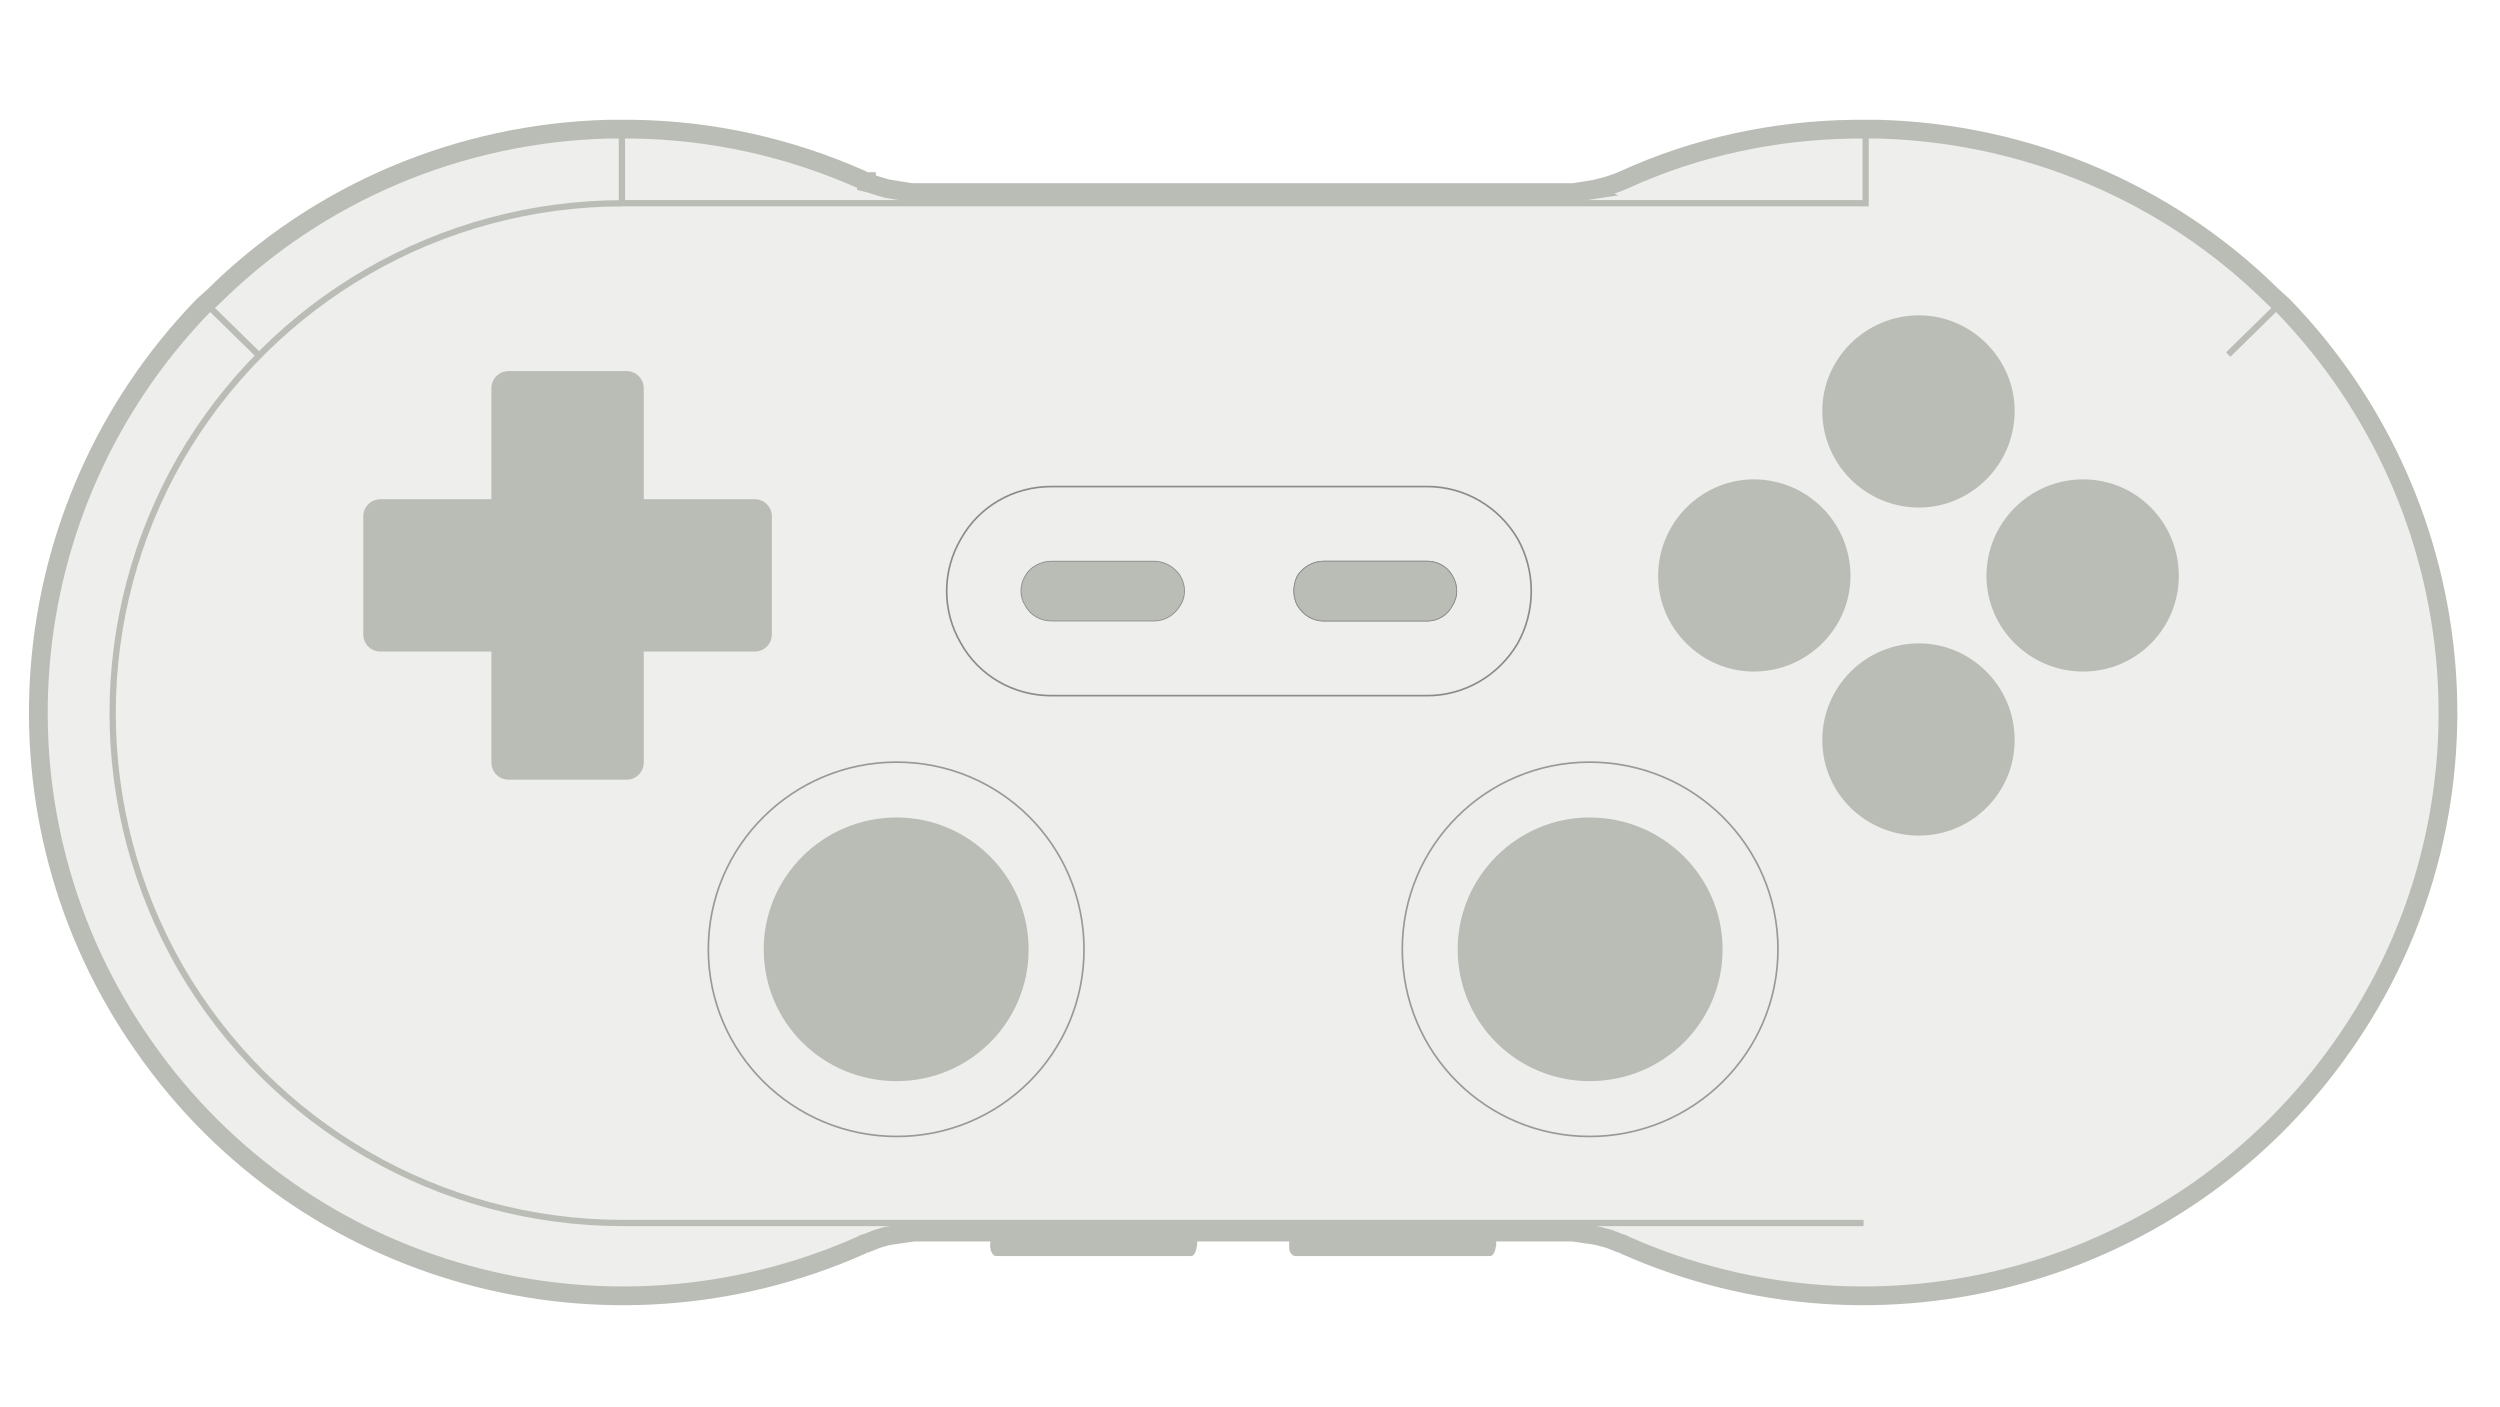
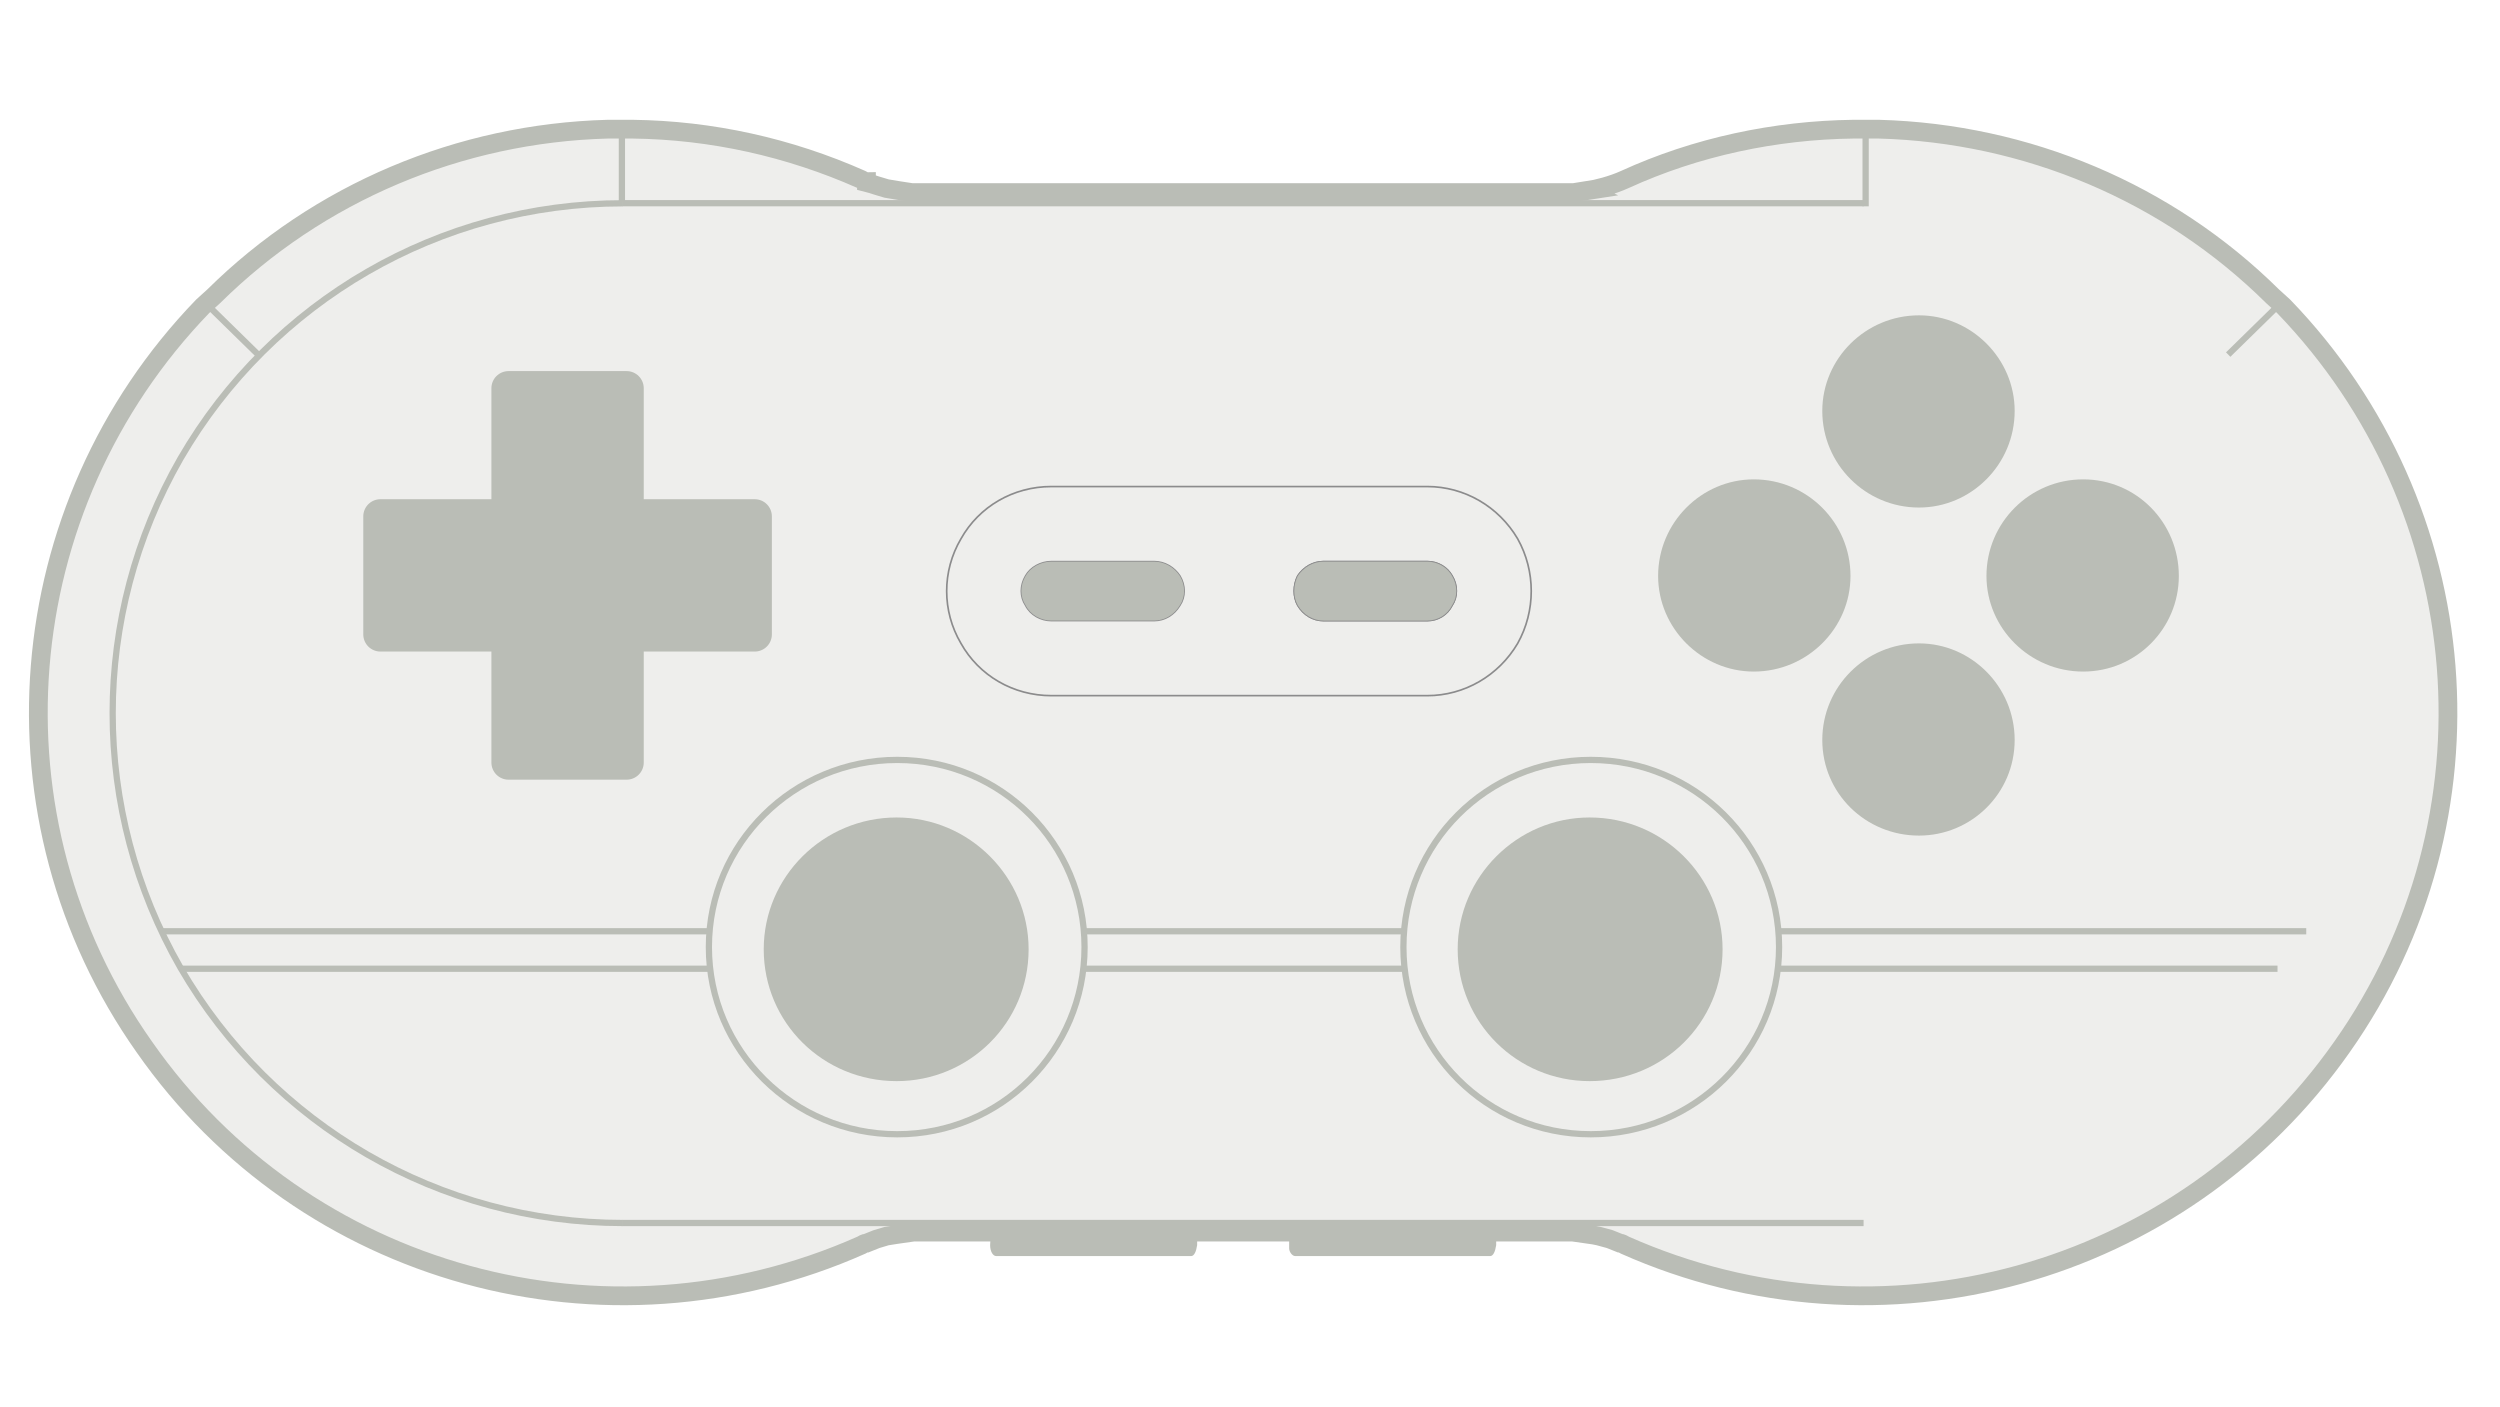
<svg xmlns="http://www.w3.org/2000/svg" id="svg7384" version="1.1" height="225" width="400">
  <defs id="defs7386" />
  <g transform="translate(-569.101,-638)" id="layer12" style="display:inline">
    <g id="g9377" transform="translate(-4,490)">
      <path class="fil0 str10" d="m 871.275,343.681 c 29.169,0 56.242,-15.618 70.907,-40.896 14.504,-25.278 14.504,-56.352 0,-81.63 -14.665,-25.278 -41.738,-40.896 -70.907,-40.896" id="path352" style="clip-rule:evenodd;fill:none;fill-rule:evenodd;stroke:#999999;stroke-width:0.27;stroke-linejoin:bevel;image-rendering:optimizeQuality;shape-rendering:geometricPrecision;text-rendering:geometricPrecision" />
      <path class="fil0 str11" d="m 827.119,178.489 -2.095,0.322 -1.45,0 -15.632,0 -2.417,0 -67.039,0 -2.417,0 -15.632,0 -1.45,0 -2.095,-0.322 -1.934,-0.322 -1.612,-0.483 c -0.483,-0.161 -0.967,-0.322 -1.612,-0.483 l 0,-0.161 c -0.322,0 -0.483,-0.161 -0.806,-0.322 -11.603,-5.152 -24.012,-7.889 -36.582,-8.05 l -4.029,0 c -23.689,0.644 -46.251,10.143 -63.01,26.727 l -1.773,1.61 c -31.102,32.201 -35.131,81.952 -9.347,118.501 25.623,36.709 73.808,49.912 114.74,31.718 0.322,-0.161 0.483,-0.322 0.806,-0.322 l 1.612,-0.644 1.612,-0.483 1.531,-0.242 0.564,-0.081 2.256,-0.322 1.128,0 103.137,0 1.128,0 2.256,0.322 1.128,0.161 0.806,0.161 1.773,0.483 1.612,0.644 c 0.322,0 0.483,0.161 0.806,0.322 40.933,18.194 88.956,4.991 114.74,-31.718 25.784,-36.548 21.756,-86.299 -9.347,-118.501 l -1.773,-1.61 C 919.943,178.811 897.381,169.311 873.692,168.667 l -4.029,0 c -12.57,0.161 -25.169,2.833 -36.582,8.05 -2.058,0.941 -4.569,1.557 -5.963,1.771 z" id="path360" style="color:#000000;clip-rule:evenodd;display:inline;overflow:visible;visibility:visible;opacity:1;isolation:auto;mix-blend-mode:normal;color-interpolation:sRGB;color-interpolation-filters:linearRGB;solid-color:#000000;solid-opacity:1;fill:#eeeeec;fill-opacity:1;fill-rule:evenodd;stroke:#babdb6;stroke-width:3;stroke-linecap:butt;stroke-linejoin:miter;stroke-miterlimit:4;stroke-dasharray:none;stroke-dashoffset:0;stroke-opacity:1;color-rendering:auto;image-rendering:optimizeQuality;shape-rendering:geometricPrecision;text-rendering:geometricPrecision;enable-background:accumulate" />
      <line class="fil0 str10" x1="672.735" y1="343.681" x2="871.275" y2="343.681" id="line364" style="clip-rule:evenodd;fill:none;fill-rule:evenodd;stroke:#babdb6;stroke-width:1;stroke-linejoin:bevel;stroke-miterlimit:4;stroke-dasharray:none;stroke-opacity:1;image-rendering:optimizeQuality;shape-rendering:geometricPrecision;text-rendering:geometricPrecision" />
      <line class="fil0 str10" x1="871.275" y1="180.51" x2="672.735" y2="180.51" id="line376" style="color:#000000;clip-rule:evenodd;display:inline;overflow:visible;visibility:visible;opacity:1;isolation:auto;mix-blend-mode:normal;color-interpolation:sRGB;color-interpolation-filters:linearRGB;solid-color:#000000;solid-opacity:1;fill:none;fill-opacity:1;fill-rule:evenodd;stroke:#babdb6;stroke-width:1;stroke-linecap:butt;stroke-linejoin:bevel;stroke-miterlimit:4;stroke-dasharray:none;stroke-dashoffset:0;stroke-opacity:1;color-rendering:auto;image-rendering:optimizeQuality;shape-rendering:geometricPrecision;text-rendering:geometricPrecision;enable-background:accumulate" />
-       <path class="fil0 str10" d="m 827.441,269.94 c -16.599,0 -29.974,13.364 -29.974,29.947 0,16.584 13.376,29.947 29.974,29.947 16.599,0 30.135,-13.364 30.135,-29.947 0,-16.584 -13.537,-29.947 -30.135,-29.947 z" id="path378" style="clip-rule:evenodd;fill:none;fill-rule:evenodd;stroke:#999999;stroke-width:0.27;stroke-linejoin:bevel;image-rendering:optimizeQuality;shape-rendering:geometricPrecision;text-rendering:geometricPrecision" />
-       <path class="fil0 str10" d="m 827.441,278.796 c -11.603,0 -21.111,9.499 -21.111,21.092 0,11.753 9.508,21.092 21.111,21.092 11.764,0 21.272,-9.338 21.272,-21.092 0,-11.592 -9.508,-21.092 -21.272,-21.092 z" id="path380" style="color:#000000;clip-rule:nonzero;display:inline;overflow:visible;visibility:visible;opacity:1;isolation:auto;mix-blend-mode:normal;color-interpolation:sRGB;color-interpolation-filters:linearRGB;solid-color:#000000;solid-opacity:1;fill:#babdb6;fill-opacity:1;fill-rule:nonzero;stroke:none;stroke-width:0.579;stroke-linecap:butt;stroke-linejoin:miter;stroke-miterlimit:4;stroke-dasharray:none;stroke-dashoffset:0;stroke-opacity:1;color-rendering:auto;image-rendering:auto;shape-rendering:auto;text-rendering:auto;enable-background:accumulate" />
      <path class="fil0 str10" d="m 880.138,250.942 c -8.541,0 -15.471,6.923 -15.471,15.457 0,8.533 6.93,15.296 15.471,15.296 8.38,0 15.309,-6.762 15.309,-15.296 0,-8.533 -6.93,-15.457 -15.309,-15.457 z" id="path350" style="clip-rule:nonzero;fill:#babdb6;fill-rule:nonzero;stroke:none;stroke-width:0.579;stroke-linejoin:miter;image-rendering:auto;shape-rendering:auto;text-rendering:auto;color:#000000;display:inline;overflow:visible;visibility:visible;opacity:1;isolation:auto;mix-blend-mode:normal;color-interpolation:sRGB;color-interpolation-filters:linearRGB;solid-color:#000000;solid-opacity:1;fill-opacity:1;stroke-linecap:butt;stroke-miterlimit:4;stroke-dasharray:none;stroke-dashoffset:0;stroke-opacity:1;filter-blend-mode:normal;filter-gaussianBlur-deviation:0;color-rendering:auto;enable-background:accumulate" />
      <path class="fil0 str10" d="m 880.138,198.454 c -8.541,0 -15.471,6.923 -15.471,15.296 0,8.533 6.93,15.457 15.471,15.457 8.38,0 15.309,-6.923 15.309,-15.457 0,-8.372 -6.93,-15.296 -15.309,-15.296 z" id="path354" style="clip-rule:nonzero;fill:#babdb6;fill-rule:nonzero;stroke:none;stroke-width:0.579;stroke-linejoin:miter;image-rendering:auto;shape-rendering:auto;text-rendering:auto;color:#000000;display:inline;overflow:visible;visibility:visible;opacity:1;isolation:auto;mix-blend-mode:normal;color-interpolation:sRGB;color-interpolation-filters:linearRGB;solid-color:#000000;solid-opacity:1;fill-opacity:1;stroke-linecap:butt;stroke-miterlimit:4;stroke-dasharray:none;stroke-dashoffset:0;stroke-opacity:1;filter-blend-mode:normal;filter-gaussianBlur-deviation:0;color-rendering:auto;enable-background:accumulate" />
      <path class="fil0 str10" d="m 853.709,224.698 c -8.38,0 -15.309,6.923 -15.309,15.457 0,8.372 6.93,15.296 15.309,15.296 8.541,0 15.471,-6.923 15.471,-15.296 0,-8.533 -6.93,-15.457 -15.471,-15.457 z" id="path356" style="clip-rule:nonzero;fill:#babdb6;fill-rule:nonzero;stroke:none;stroke-width:0.579;stroke-linejoin:miter;image-rendering:auto;shape-rendering:auto;text-rendering:auto;color:#000000;display:inline;overflow:visible;visibility:visible;opacity:1;isolation:auto;mix-blend-mode:normal;color-interpolation:sRGB;color-interpolation-filters:linearRGB;solid-color:#000000;solid-opacity:1;fill-opacity:1;stroke-linecap:butt;stroke-miterlimit:4;stroke-dasharray:none;stroke-dashoffset:0;stroke-opacity:1;filter-blend-mode:normal;filter-gaussianBlur-deviation:0;color-rendering:auto;enable-background:accumulate" />
-       <path class="fil0 str10" d="m 716.569,269.94 c -16.599,0 -30.135,13.364 -30.135,29.947 0,16.584 13.537,29.947 30.135,29.947 16.599,0 29.974,-13.364 29.974,-29.947 0,-16.584 -13.376,-29.947 -29.974,-29.947 z" id="path388" style="clip-rule:evenodd;fill:none;fill-rule:evenodd;stroke:#999999;stroke-width:0.27;stroke-linejoin:bevel;image-rendering:optimizeQuality;shape-rendering:geometricPrecision;text-rendering:geometricPrecision" />
-       <path class="fil0 str10" d="m 716.569,278.796 c -11.764,0 -21.272,9.499 -21.272,21.092 0,11.753 9.508,21.092 21.272,21.092 11.603,0 21.111,-9.338 21.111,-21.092 0,-11.592 -9.508,-21.092 -21.111,-21.092 z" id="path390" style="color:#000000;clip-rule:nonzero;display:inline;overflow:visible;visibility:visible;opacity:1;isolation:auto;mix-blend-mode:normal;color-interpolation:sRGB;color-interpolation-filters:linearRGB;solid-color:#000000;solid-opacity:1;fill:#babdb6;fill-opacity:1;fill-rule:nonzero;stroke:none;stroke-width:0.579;stroke-linecap:butt;stroke-linejoin:miter;stroke-miterlimit:4;stroke-dasharray:none;stroke-dashoffset:0;stroke-opacity:1;color-rendering:auto;image-rendering:auto;shape-rendering:auto;text-rendering:auto;enable-background:accumulate" />
      <path class="fil0 str10" d="m 672.779,180.525 c -29.282,0 -56.151,15.592 -70.792,40.829 -14.48,25.237 -14.48,56.261 0,81.498 14.641,25.237 41.51,40.829 70.792,40.829" id="path396" style="color:#000000;clip-rule:evenodd;display:inline;overflow:visible;visibility:visible;opacity:1;isolation:auto;mix-blend-mode:normal;color-interpolation:sRGB;color-interpolation-filters:linearRGB;solid-color:#000000;solid-opacity:1;fill:none;fill-opacity:1;fill-rule:evenodd;stroke:#babdb6;stroke-width:1;stroke-linecap:butt;stroke-linejoin:bevel;stroke-miterlimit:4;stroke-dasharray:none;stroke-dashoffset:0;stroke-opacity:1;color-rendering:auto;image-rendering:optimizeQuality;shape-rendering:geometricPrecision;text-rendering:geometricPrecision;enable-background:accumulate" />
      <path class="fil0 str10" d="m 906.406,224.698 c -8.541,0 -15.471,6.923 -15.471,15.457 0,8.372 6.93,15.296 15.471,15.296 8.541,0 15.309,-6.923 15.309,-15.296 0,-8.533 -6.768,-15.457 -15.309,-15.457 z" id="path398" style="color:#000000;clip-rule:nonzero;display:inline;overflow:visible;visibility:visible;opacity:1;isolation:auto;mix-blend-mode:normal;color-interpolation:sRGB;color-interpolation-filters:linearRGB;solid-color:#000000;solid-opacity:1;fill:#babdb6;fill-opacity:1;fill-rule:nonzero;stroke:none;stroke-width:0.579;stroke-linecap:butt;stroke-linejoin:miter;stroke-miterlimit:4;stroke-dasharray:none;stroke-dashoffset:0;stroke-opacity:1;color-rendering:auto;image-rendering:auto;shape-rendering:auto;text-rendering:auto;enable-background:accumulate;filter-blend-mode:normal;filter-gaussianBlur-deviation:0" />
      <line class="fil0 str8" x1="606.018" y1="196.522" x2="614.398" y2="204.733" id="line400" style="color:#000000;clip-rule:evenodd;display:inline;overflow:visible;visibility:visible;opacity:1;isolation:auto;mix-blend-mode:normal;color-interpolation:sRGB;color-interpolation-filters:linearRGB;solid-color:#000000;solid-opacity:1;fill:none;fill-opacity:1;fill-rule:evenodd;stroke:#babdb6;stroke-width:1;stroke-linecap:butt;stroke-linejoin:bevel;stroke-miterlimit:4;stroke-dasharray:none;stroke-dashoffset:0;stroke-opacity:1;color-rendering:auto;image-rendering:optimizeQuality;shape-rendering:geometricPrecision;text-rendering:geometricPrecision;enable-background:accumulate" />
      <line class="fil0 str8" x1="672.605" y1="168.667" x2="672.605" y2="180.26" id="line402" style="color:#000000;clip-rule:evenodd;display:inline;overflow:visible;visibility:visible;opacity:1;isolation:auto;mix-blend-mode:normal;color-interpolation:sRGB;color-interpolation-filters:linearRGB;solid-color:#000000;solid-opacity:1;fill:none;fill-opacity:1;fill-rule:evenodd;stroke:#babdb6;stroke-width:1;stroke-linecap:butt;stroke-linejoin:bevel;stroke-miterlimit:4;stroke-dasharray:none;stroke-dashoffset:0;stroke-opacity:1;color-rendering:auto;image-rendering:optimizeQuality;shape-rendering:geometricPrecision;text-rendering:geometricPrecision;enable-background:accumulate" />
      <line class="fil0 str8" x1="937.992" y1="196.522" x2="929.612" y2="204.733" id="line404" style="clip-rule:evenodd;fill:none;fill-rule:evenodd;stroke:#babdb6;stroke-width:1;stroke-miterlimit:4;stroke-dasharray:none;stroke-opacity:1;image-rendering:optimizeQuality;shape-rendering:geometricPrecision;text-rendering:geometricPrecision" />
      <line class="fil0 str8" x1="871.602" y1="168.667" x2="871.602" y2="181.01" id="line406" style="color:#000000;clip-rule:evenodd;display:inline;overflow:visible;visibility:visible;opacity:1;isolation:auto;mix-blend-mode:normal;color-interpolation:sRGB;color-interpolation-filters:linearRGB;solid-color:#000000;solid-opacity:1;fill:none;fill-opacity:1;fill-rule:evenodd;stroke:#babdb6;stroke-width:1;stroke-linecap:butt;stroke-linejoin:bevel;stroke-miterlimit:4;stroke-dasharray:none;stroke-dashoffset:0;stroke-opacity:1;color-rendering:auto;image-rendering:optimizeQuality;shape-rendering:geometricPrecision;text-rendering:geometricPrecision;enable-background:accumulate" />
      <path style="color:#000000;clip-rule:evenodd;display:inline;overflow:visible;visibility:visible;opacity:1;isolation:auto;mix-blend-mode:normal;color-interpolation:sRGB;color-interpolation-filters:linearRGB;solid-color:#000000;solid-opacity:1;fill:#babdb6;fill-opacity:1;fill-rule:evenodd;stroke:none;stroke-width:2;stroke-linecap:butt;stroke-linejoin:miter;stroke-miterlimit:4;stroke-dasharray:none;stroke-dashoffset:0;stroke-opacity:1;color-rendering:auto;image-rendering:optimizeQuality;shape-rendering:geometricPrecision;text-rendering:geometricPrecision;enable-background:accumulate" id="path4312" d="m 731.601,345.839 -0.08,1.392 c 0,1.044 0.48,1.74 0.96,1.74 l 31.203,0 c 0.48,0 0.8,-0.696 0.96,-1.74 l 0,-1.392" class="fil0 str11" />
      <path class="fil0 str11" d="m 779.366,345.839 0,0 0,1.914 c 0,0.522 0.48,1.218 0.96,1.218 l 31.203,0 c 0.48,0 0.8,-0.696 0.96,-1.74 l 0,-1.392" id="path4314" style="color:#000000;clip-rule:evenodd;display:inline;overflow:visible;visibility:visible;opacity:1;isolation:auto;mix-blend-mode:normal;color-interpolation:sRGB;color-interpolation-filters:linearRGB;solid-color:#000000;solid-opacity:1;fill:#babdb6;fill-opacity:1;fill-rule:evenodd;stroke:none;stroke-width:2;stroke-linecap:butt;stroke-linejoin:miter;stroke-miterlimit:4;stroke-dasharray:none;stroke-dashoffset:0;stroke-opacity:1;color-rendering:auto;image-rendering:optimizeQuality;shape-rendering:geometricPrecision;text-rendering:geometricPrecision;enable-background:accumulate" />
      <path style="color:#000000;clip-rule:nonzero;display:inline;overflow:visible;visibility:visible;opacity:1;isolation:auto;mix-blend-mode:normal;color-interpolation:sRGB;color-interpolation-filters:linearRGB;solid-color:#000000;solid-opacity:1;fill:#babdb6;fill-opacity:1;fill-rule:nonzero;stroke:none;stroke-width:0.579;stroke-linecap:butt;stroke-linejoin:miter;stroke-miterlimit:4;stroke-dasharray:none;stroke-dashoffset:0;stroke-opacity:1;marker:none;marker-start:none;marker-mid:none;marker-end:none;paint-order:normal;color-rendering:auto;image-rendering:auto;shape-rendering:auto;text-rendering:auto;enable-background:accumulate" d="m 85.375,-188.625 c -1.524,0 -2.75,1.226 -2.75,2.75 l 0,17.75 -17.75,0 c -1.524,0 -2.75,1.226 -2.75,2.75 l 0,18.875 c 0,1.524 1.226,2.75 2.75,2.75 l 17.75,0 0,17.75 c 0,1.524 1.226,2.75 2.75,2.75 l 18.875,0 c 1.524,0 2.75,-1.226 2.75,-2.75 l 0,-17.75 17.75,0 c 1.524,0 2.75,-1.226 2.75,-2.75 l 0,-18.875 c 0,-1.524 -1.226,-2.75 -2.75,-2.75 l -17.75,0 0,-17.75 c 0,-1.524 -1.226,-2.75 -2.75,-2.75 l -18.875,0 z" transform="translate(569.101,396)" id="rect9578" />
      <path style="clip-rule:evenodd;display:inline;fill:none;fill-rule:evenodd;stroke:#8b8b8c;stroke-width:0.27;image-rendering:optimizeQuality;shape-rendering:geometricPrecision;text-rendering:geometricPrecision" id="path203-9" d="m 780.755,240.143 c -0.761,1.521 -0.761,3.346 0,4.714 0.914,1.521 2.436,2.433 4.111,2.433 l 16.597,0 c 1.675,0 3.198,-0.912 3.959,-2.433 0.914,-1.369 0.914,-3.194 0,-4.714 -0.761,-1.369 -2.284,-2.281 -3.959,-2.281 l -16.597,0 c -1.675,0 -3.198,0.912 -4.111,2.281 z" class="fil0 str5" />
      <path style="clip-rule:evenodd;display:inline;fill:none;fill-rule:evenodd;stroke:#8b8b8c;stroke-width:0.27;image-rendering:optimizeQuality;shape-rendering:geometricPrecision;text-rendering:geometricPrecision" id="path205-5" d="m 801.464,225.848 -60.146,0 c -6.091,0 -11.572,3.194 -14.466,8.364 -3.045,5.171 -3.045,11.558 0,16.728 2.893,5.171 8.375,8.364 14.466,8.364 l 60.146,0 c 5.939,0 11.42,-3.194 14.466,-8.364 2.893,-5.171 2.893,-11.558 0,-16.728 -3.045,-5.171 -8.527,-8.364 -14.466,-8.364 z m -20.709,19.009 c -0.761,-1.369 -0.761,-3.194 0,-4.714 0.914,-1.369 2.436,-2.281 4.111,-2.281 l 16.597,0 c 1.675,0 3.198,0.912 3.959,2.281 0.914,1.521 0.914,3.346 0,4.714 -0.761,1.521 -2.284,2.433 -3.959,2.433 l -16.597,0 c -1.675,0 -3.198,-0.912 -4.111,-2.433 z m -39.438,-6.995 16.445,0 c 1.675,0 3.198,0.912 4.111,2.281 0.914,1.521 0.914,3.346 0,4.714 -0.914,1.521 -2.436,2.433 -4.111,2.433 l -16.445,0 c -1.675,0 -3.35,-0.912 -4.111,-2.433 -0.914,-1.369 -0.914,-3.194 0,-4.714 0.761,-1.369 2.436,-2.281 4.111,-2.281 z" class="fil0 str5" />
      <path style="color:#000000;clip-rule:nonzero;display:inline;overflow:visible;visibility:visible;opacity:1;isolation:auto;mix-blend-mode:normal;color-interpolation:sRGB;color-interpolation-filters:linearRGB;solid-color:#000000;solid-opacity:1;fill:#babdb6;fill-opacity:1;fill-rule:nonzero;stroke:none;stroke-width:0.579;stroke-linecap:butt;stroke-linejoin:miter;stroke-miterlimit:4;stroke-dasharray:none;stroke-dashoffset:0;stroke-opacity:1;color-rendering:auto;image-rendering:auto;shape-rendering:auto;text-rendering:auto;enable-background:accumulate" id="path201-4" d="m 757.762,237.862 -16.445,0 c -1.675,0 -3.35,0.912 -4.111,2.281 -0.914,1.521 -0.914,3.346 0,4.714 0.761,1.521 2.436,2.433 4.111,2.433 l 16.445,0 c 1.675,0 3.198,-0.912 4.111,-2.433 0.914,-1.369 0.914,-3.194 0,-4.714 -0.914,-1.369 -2.436,-2.281 -4.111,-2.281 z" class="fil0 str5" />
      <path class="fil0 str5" d="m 780.755,244.858 c -0.761,-1.369 -0.761,-3.194 0,-4.714 0.914,-1.369 2.436,-2.281 4.111,-2.281 l 16.597,0 c 1.675,0 3.198,0.912 3.959,2.281 0.914,1.521 0.914,3.346 0,4.714 -0.761,1.521 -2.284,2.433 -3.959,2.433 l -16.597,0 c -1.675,0 -3.198,-0.912 -4.111,-2.433 z" id="path4322-0" style="color:#000000;clip-rule:nonzero;display:inline;overflow:visible;visibility:visible;opacity:1;isolation:auto;mix-blend-mode:normal;color-interpolation:sRGB;color-interpolation-filters:linearRGB;solid-color:#000000;solid-opacity:1;fill:#babdb6;fill-opacity:1;fill-rule:nonzero;stroke:none;stroke-width:0.579;stroke-linecap:butt;stroke-linejoin:miter;stroke-miterlimit:4;stroke-dasharray:none;stroke-dashoffset:0;stroke-opacity:1;color-rendering:auto;image-rendering:auto;shape-rendering:auto;text-rendering:auto;enable-background:accumulate" />
+       <path style="color:#000000;clip-rule:evenodd;display:inline;overflow:visible;visibility:visible;opacity:1;isolation:auto;mix-blend-mode:normal;color-interpolation:sRGB;color-interpolation-filters:linearRGB;solid-color:#000000;solid-opacity:1;fill:none;fill-opacity:1;fill-rule:evenodd;stroke:#babdb6;stroke-width:1;stroke-linecap:butt;stroke-linejoin:bevel;stroke-miterlimit:4;stroke-dasharray:none;stroke-dashoffset:0;stroke-opacity:1;marker:none;marker-start:none;marker-mid:none;marker-end:none;paint-order:normal;color-rendering:auto;image-rendering:optimizeQuality;shape-rendering:geometricPrecision;text-rendering:geometricPrecision;enable-background:accumulate" d="m 598.869,297 343.232,0" id="path10433" />
+       <path id="path10449" d="m 602.051,303 335.454,0" style="color:#000000;clip-rule:evenodd;display:inline;overflow:visible;visibility:visible;opacity:1;isolation:auto;mix-blend-mode:normal;color-interpolation:sRGB;color-interpolation-filters:linearRGB;solid-color:#000000;solid-opacity:1;fill:none;fill-opacity:1;fill-rule:evenodd;stroke:#babdb6;stroke-width:1;stroke-linecap:butt;stroke-linejoin:bevel;stroke-miterlimit:4;stroke-dasharray:none;stroke-dashoffset:0;stroke-opacity:1;marker:none;marker-start:none;marker-mid:none;marker-end:none;paint-order:normal;color-rendering:auto;image-rendering:optimizeQuality;shape-rendering:geometricPrecision;text-rendering:geometricPrecision;enable-background:accumulate" />
+       <path class="fil0 str10" d="m 827.618,269.587 c -16.599,0 -29.974,13.364 -29.974,29.947 0,16.584 13.376,29.947 29.974,29.947 16.599,0 30.135,-13.364 30.135,-29.947 0,-16.584 -13.537,-29.947 -30.135,-29.947 z" id="path378" style="color:#000000;clip-rule:evenodd;display:inline;overflow:visible;visibility:visible;opacity:1;isolation:auto;mix-blend-mode:normal;color-interpolation:sRGB;color-interpolation-filters:linearRGB;solid-color:#000000;solid-opacity:1;fill:#eeeeec;fill-opacity:1;fill-rule:evenodd;stroke:#babdb6;stroke-width:1;stroke-linecap:butt;stroke-linejoin:bevel;stroke-miterlimit:4;stroke-dasharray:none;stroke-dashoffset:0;stroke-opacity:1;color-rendering:auto;image-rendering:optimizeQuality;shape-rendering:geometricPrecision;text-rendering:geometricPrecision;enable-background:accumulate" />
+       <path class="fil0 str10" d="m 827.441,278.796 c -11.603,0 -21.111,9.499 -21.111,21.092 0,11.753 9.508,21.092 21.111,21.092 11.764,0 21.272,-9.338 21.272,-21.092 0,-11.592 -9.508,-21.092 -21.272,-21.092 z" id="path380" style="color:#000000;clip-rule:nonzero;display:inline;overflow:visible;visibility:visible;opacity:1;isolation:auto;mix-blend-mode:normal;color-interpolation:sRGB;color-interpolation-filters:linearRGB;solid-color:#000000;solid-opacity:1;fill:#babdb6;fill-opacity:1;fill-rule:nonzero;stroke:none;stroke-width:0.579;stroke-linecap:butt;stroke-linejoin:miter;stroke-miterlimit:4;stroke-dasharray:none;stroke-dashoffset:0;stroke-opacity:1;color-rendering:auto;image-rendering:auto;shape-rendering:auto;text-rendering:auto;enable-background:accumulate" />
+       <path class="fil0 str10" d="m 716.657,269.587 c -16.599,0 -30.135,13.364 -30.135,29.947 0,16.584 13.537,29.947 30.135,29.947 16.599,0 29.974,-13.364 29.974,-29.947 0,-16.584 -13.376,-29.947 -29.974,-29.947 z" id="path388" style="clip-rule:evenodd;fill:#eeeeec;fill-opacity:1;fill-rule:evenodd;stroke:#babdb6;stroke-width:1;stroke-linejoin:bevel;stroke-miterlimit:4;stroke-dasharray:none;stroke-opacity:1;image-rendering:optimizeQuality;shape-rendering:geometricPrecision;text-rendering:geometricPrecision" />
+       <path class="fil0 str10" d="m 716.569,278.796 c -11.764,0 -21.272,9.499 -21.272,21.092 0,11.753 9.508,21.092 21.272,21.092 11.603,0 21.111,-9.338 21.111,-21.092 0,-11.592 -9.508,-21.092 -21.111,-21.092 z" id="path390" style="color:#000000;clip-rule:nonzero;display:inline;overflow:visible;visibility:visible;opacity:1;isolation:auto;mix-blend-mode:normal;color-interpolation:sRGB;color-interpolation-filters:linearRGB;solid-color:#000000;solid-opacity:1;fill:#babdb6;fill-opacity:1;fill-rule:nonzero;stroke:none;stroke-width:0.579;stroke-linecap:butt;stroke-linejoin:miter;stroke-miterlimit:4;stroke-dasharray:none;stroke-dashoffset:0;stroke-opacity:1;color-rendering:auto;image-rendering:auto;shape-rendering:auto;text-rendering:auto;enable-background:accumulate" />
    </g>
    <path class="fil0 str3" d="m 1141.467,737.128 0,-2.545 0,-5.54 c 0,-0.299 0.299,-0.599 0.599,-0.599 l 21.712,0 c 0.299,0 0.599,0.299 0.599,0.599 l 0,5.54 0,2.545 0,2.396 0,7.337 c 0,0.449 0.299,0.749 0.749,0.749 l 2.396,0 7.337,0 2.396,0 5.69,0 c 0.299,0 0.599,0.299 0.599,0.599 l 0,21.712 c 0,0.299 -0.299,0.449 -0.599,0.449 l -5.69,0 -2.396,0 -2.396,0 -7.337,0 c -0.449,0 -0.749,0.449 -0.749,0.898 l 0,2.396 0,7.337 0,2.396 0,5.69 c 0,0.299 -0.299,0.449 -0.599,0.449 l -21.712,0 c -0.299,0 -0.599,-0.15 -0.599,-0.449 l 0,-5.69 0,-2.396 0,-2.546 0,-7.187 c 0,-0.449 -0.299,-0.898 -0.749,-0.898 l -2.396,0 -7.337,0 -2.396,0 -5.391,0 c -0.299,0 -0.599,-0.15 -0.599,-0.449 l 0,-21.712 c 0,-0.299 0.299,-0.599 0.599,-0.599 l 5.391,0 2.396,0 2.396,0 7.337,0 c 0.449,0 0.749,-0.299 0.749,-0.749 l 0,-2.545 z m 63.038,-5.377 c -0.749,-0.749 -1.198,-1.797 -1.198,-2.845 l 0,-7.898 c 0,-1.048 0.449,-2.096 1.198,-2.845 0.749,-0.749 1.797,-1.198 2.845,-1.198 l 85.811,0 c 1.048,0 2.096,0.449 2.845,1.198 0.749,0.749 1.198,1.797 1.198,2.845 l 0,7.898 c 0,1.048 -0.449,2.096 -1.198,2.845 -0.749,0.898 -1.797,1.198 -2.845,1.198 l -85.811,0 c -1.048,0 -2.096,-0.299 -2.845,-1.198 z m 2.845,6.202 85.811,0 c 1.048,0 2.096,0.449 2.845,1.198 0.749,0.749 1.198,1.797 1.198,2.845 l 0,7.86 c 0,1.048 -0.449,2.096 -1.198,2.845 -0.749,0.749 -1.797,1.198 -2.845,1.198 l -85.811,0 c -1.048,0 -2.096,-0.449 -2.845,-1.198 -0.749,-0.749 -1.198,-1.797 -1.198,-2.845 l 0,-7.86 c 0,-1.048 0.449,-2.096 1.198,-2.845 0.749,-0.749 1.797,-1.198 2.845,-1.198 z m 96.878,23.229 0,-30.219 c 0,-0.898 0.299,-1.647 0.898,-2.246 0.449,-0.449 1.198,-0.749 2.096,-0.749 l 25.509,0 c 0.749,0 1.348,-0.299 1.797,-0.749 0.449,-0.449 0.749,-1.048 0.749,-1.797 l 0,-24.529 c 0,-0.749 -0.299,-1.497 -0.898,-2.096 -0.599,-0.449 -1.348,-0.898 -2.096,-0.898 l -35.079,0 0,9.021 c 0,1.048 -0.449,2.096 -1.198,2.845 -0.749,0.749 -1.797,1.198 -2.845,1.198 l -85.811,0 c -1.048,0 -2.096,-0.449 -2.845,-1.198 -0.749,-0.749 -1.198,-1.797 -1.198,-2.845 l 0,-9.021 -96.729,0 c -0.749,0 -1.348,0.299 -1.797,0.749 -0.449,0.449 -0.749,1.048 -0.749,1.797 l 0,105.264 c 0,0.599 0.299,1.198 0.749,1.647 0.449,0.599 1.048,0.749 1.797,0.749 l 96.729,0 0,-7.051 c 0,-1.048 0.449,-2.096 1.198,-2.845 0.749,-0.749 1.797,-1.198 2.845,-1.198 l 85.811,0 c 1.048,0 2.096,0.449 2.845,1.198 0.749,0.749 1.198,1.797 1.198,2.845 l 0,7.051 118.57,0 c 0.599,0 1.348,-0.15 1.797,-0.749 0.449,-0.449 0.599,-1.048 0.599,-1.647 l 0,-105.264 c 0,-0.749 -0.15,-1.348 -0.599,-1.797 -0.449,-0.449 -1.198,-0.749 -1.797,-0.749 l -41.558,0 c -0.898,0 -1.647,0.449 -2.246,0.898 -0.449,0.599 -0.749,1.348 -0.749,2.096 l 0,24.529 c 0,0.749 0.15,1.348 0.599,1.797 0.449,0.449 1.198,0.749 1.797,0.749 l 25.393,0 c 0.749,0 1.497,0.299 2.096,0.749 0.599,0.599 0.898,1.348 0.898,2.246 l 0,30.219 c 0,0.749 -0.299,1.497 -0.898,2.096 -0.599,0.449 -1.348,0.749 -2.096,0.749 l -25.393,0 c -0.599,0 -1.348,0.299 -1.797,0.749 -0.449,0.449 -0.599,1.048 -0.599,1.797 l 0,25.659 c 0,0.749 -0.299,1.497 -0.898,2.096 -0.599,0.449 -1.348,0.749 -2.096,0.749 l -29.954,0 c -0.898,0 -1.647,-0.299 -2.096,-0.749 -0.599,-0.599 -0.898,-1.348 -0.898,-2.096 l 0,-25.659 c 0,-0.749 -0.299,-1.348 -0.749,-1.797 -0.449,-0.449 -1.048,-0.749 -1.797,-0.749 l -25.509,0 c -0.898,0 -1.647,-0.299 -2.096,-0.749 -0.599,-0.599 -0.898,-1.348 -0.898,-2.096 z m -96.654,-3.191 85.338,0 c 1.198,0 2.246,0.449 3.144,1.198 0.749,0.898 1.198,1.947 1.198,3.144 l 0,24.344 c 0,1.198 -0.449,2.246 -1.198,3.144 -0.898,0.749 -1.946,1.198 -3.144,1.198 l -85.338,0 c -1.048,0 -2.246,-0.449 -2.995,-1.198 -0.749,-0.898 -1.347,-1.947 -1.347,-3.144 l 0,-24.344 c 0,-1.198 0.599,-2.246 1.347,-3.144 0.749,-0.749 1.947,-1.198 2.995,-1.198 z" id="path155" style="clip-rule:evenodd;display:inline;fill:#cacac4;fill-opacity:1;fill-rule:evenodd;stroke:#babdb6;stroke-width:1;stroke-miterlimit:4;stroke-dasharray:none;stroke-opacity:1;image-rendering:optimizeQuality;shape-rendering:geometricPrecision;text-rendering:geometricPrecision" />
  </g>
</svg>
